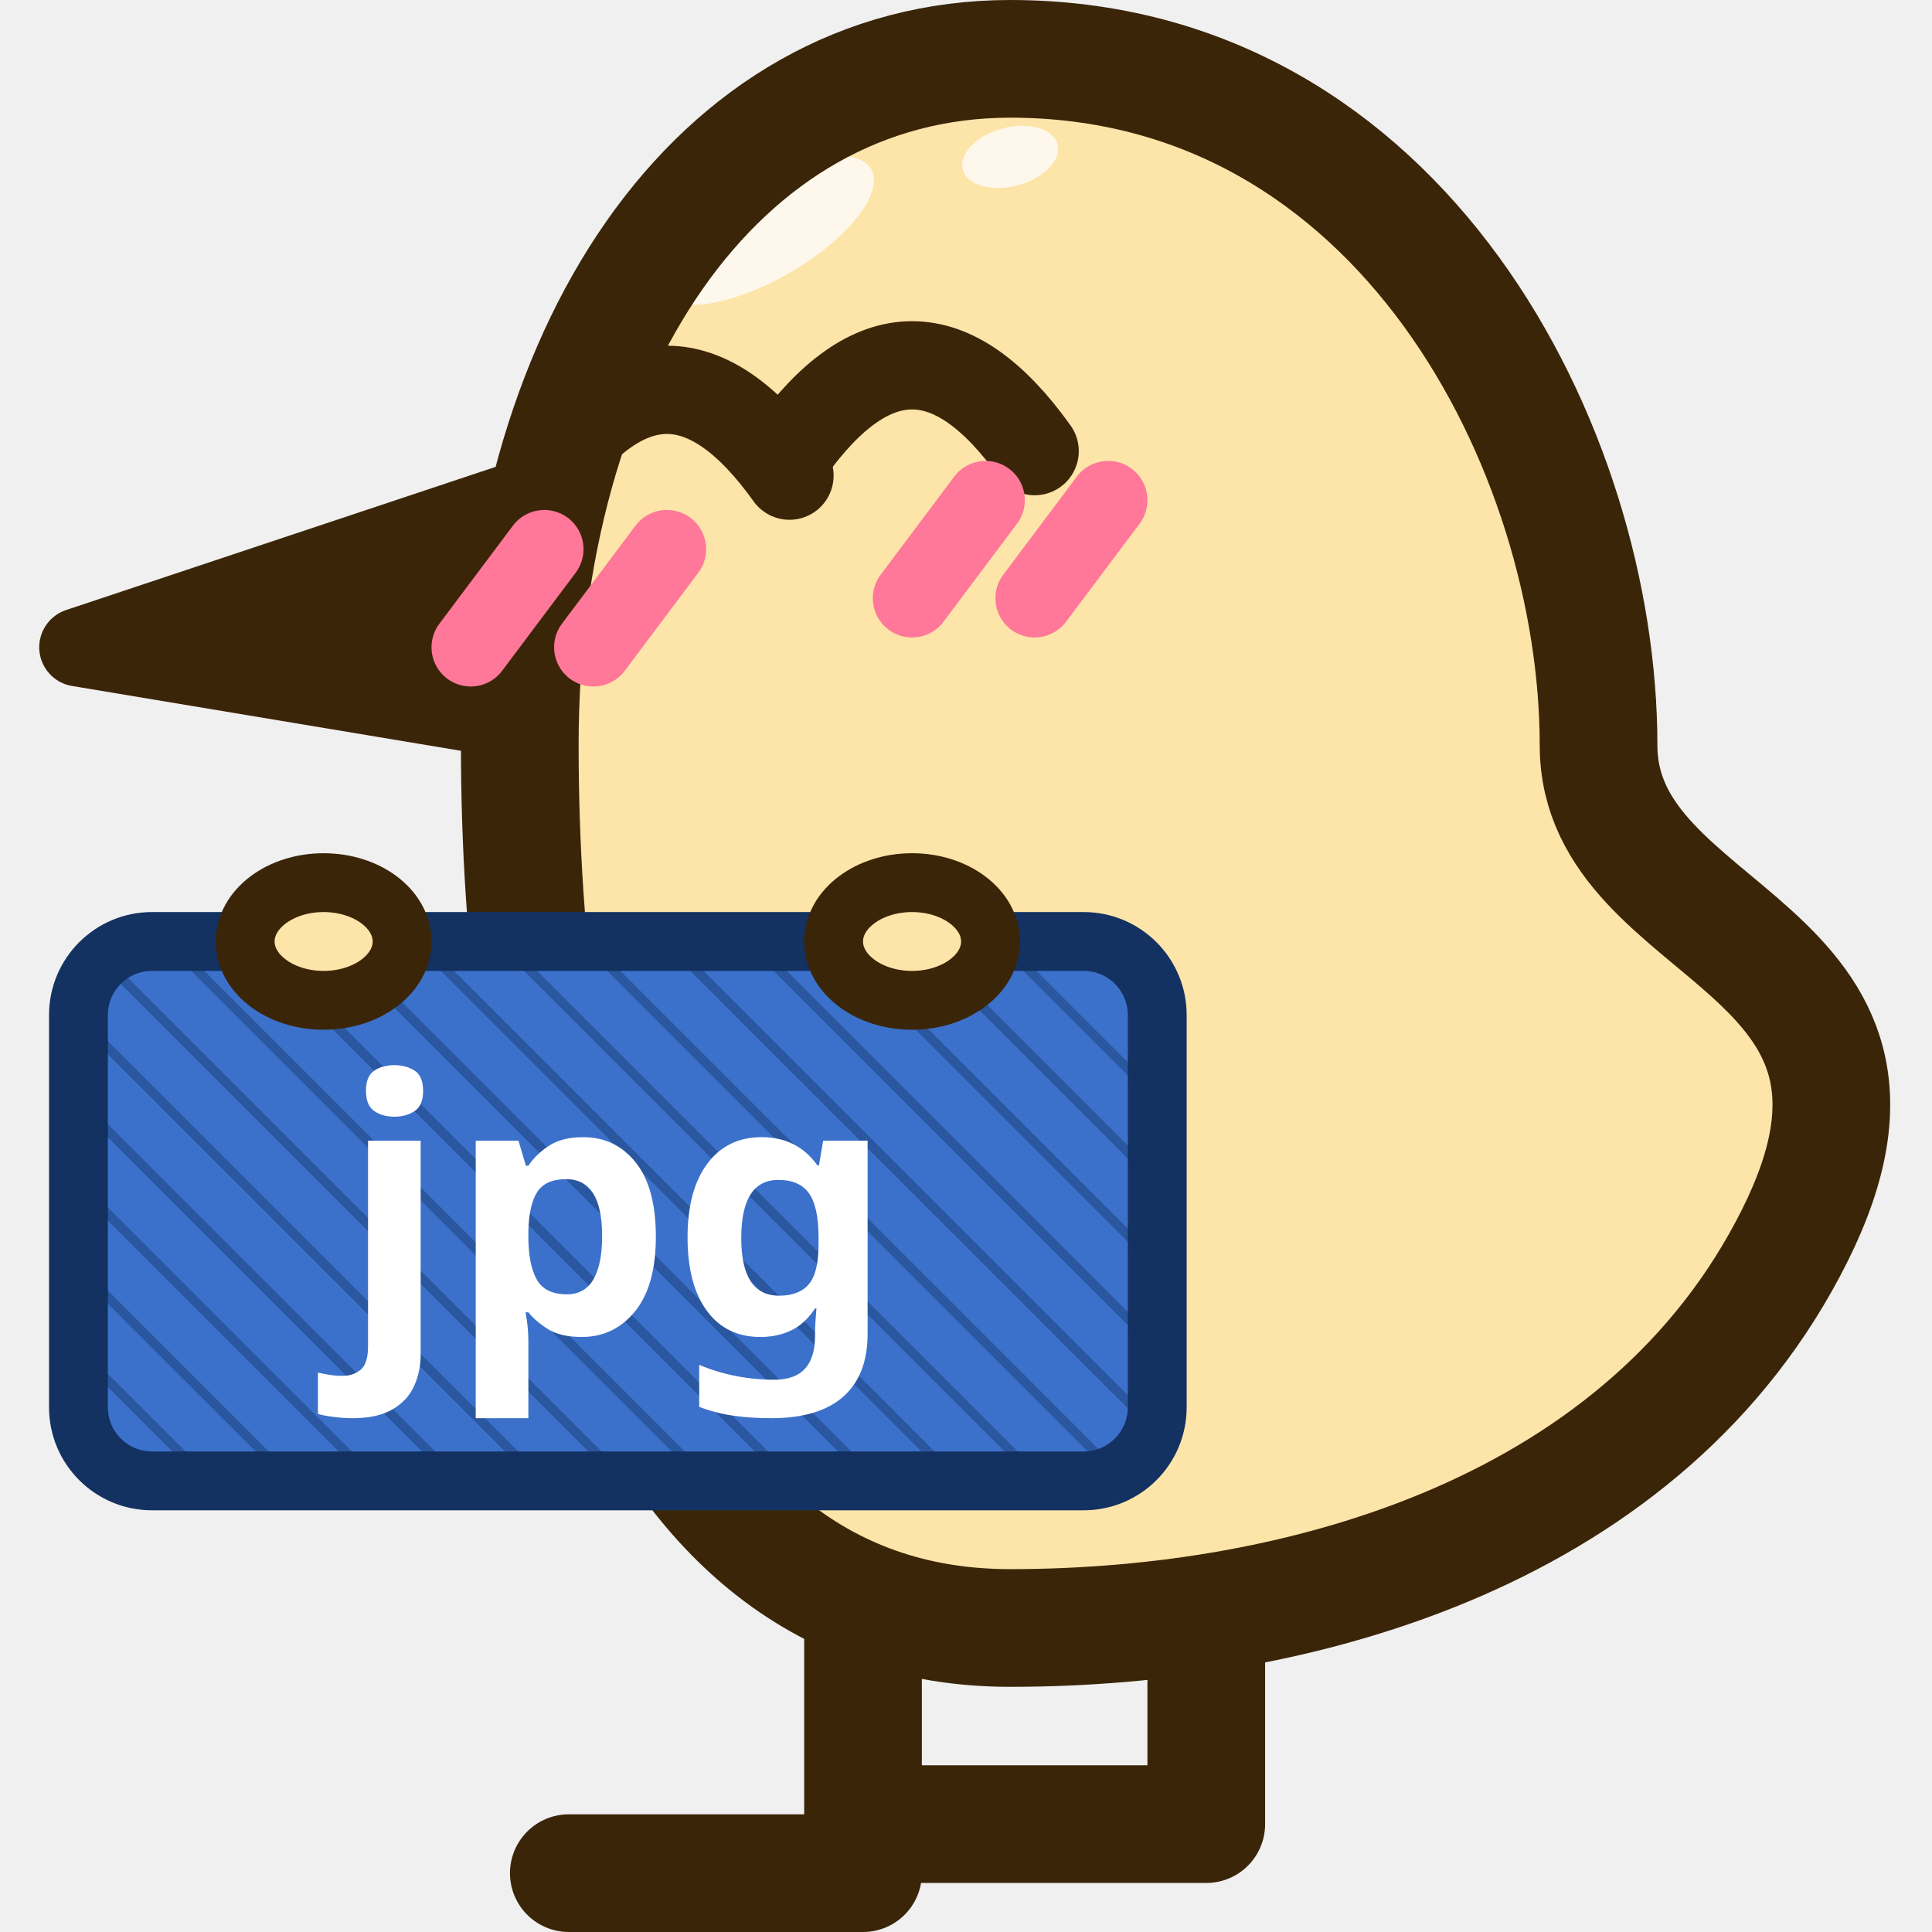
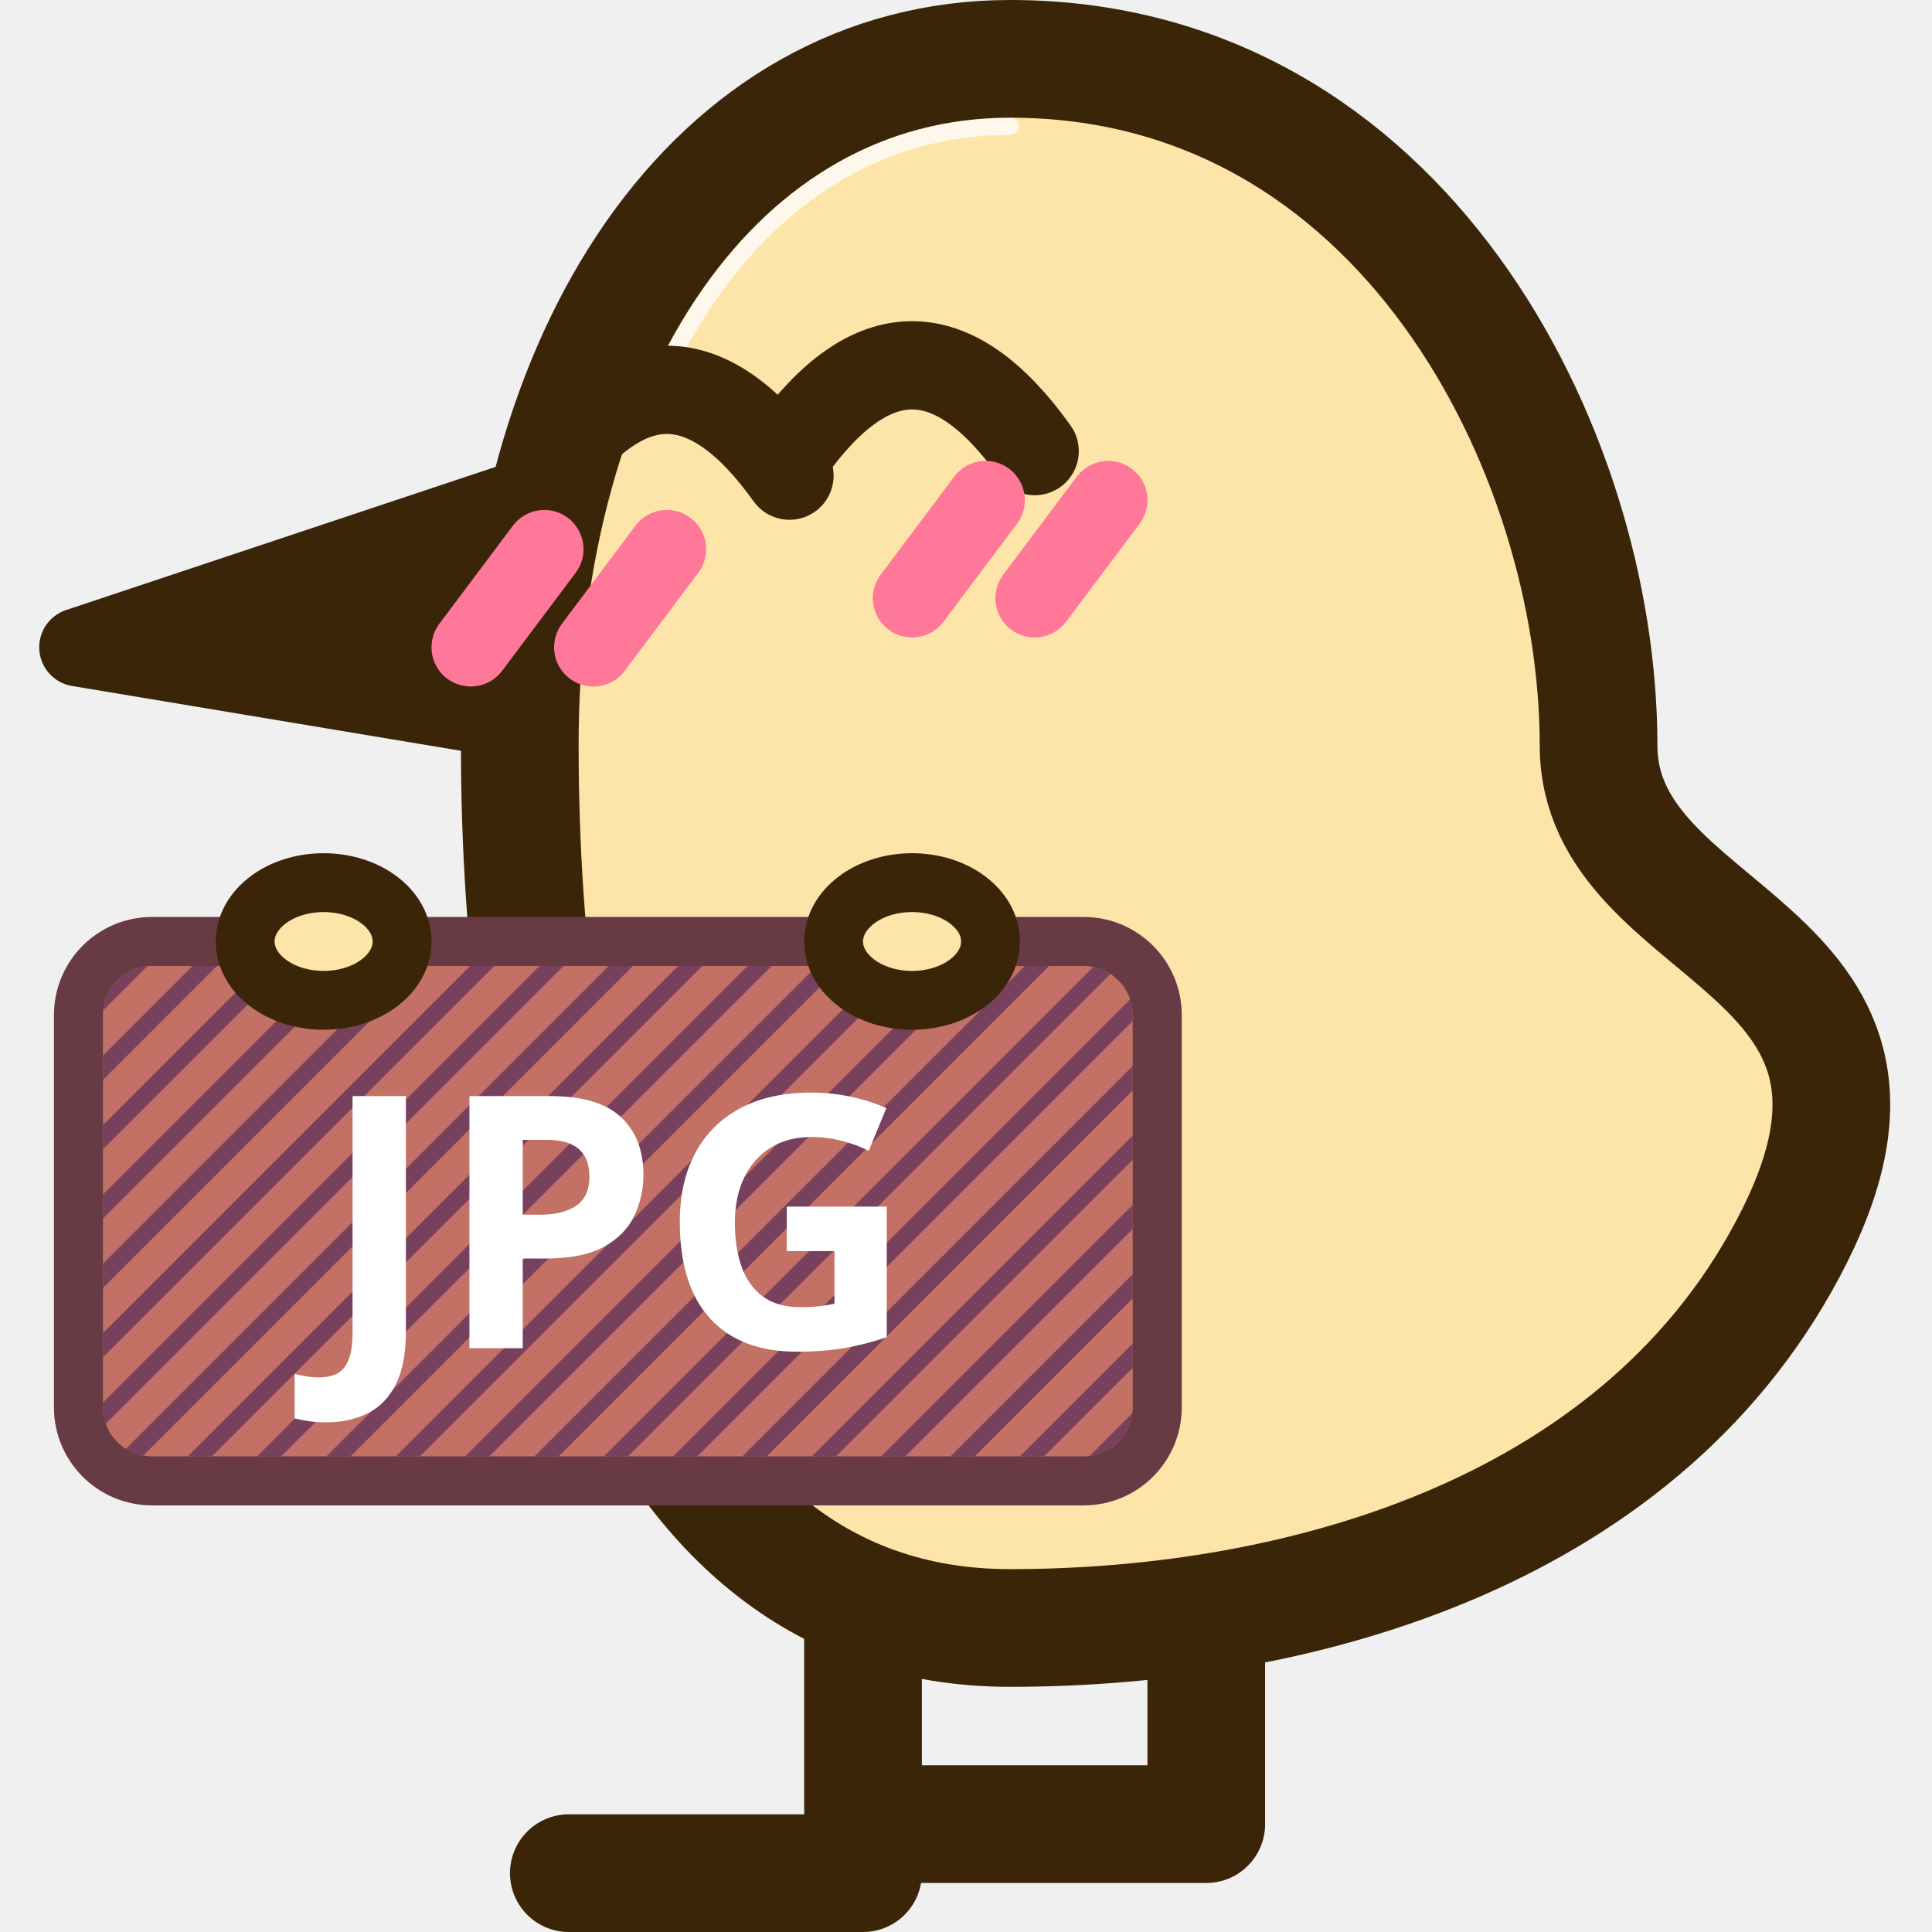
<svg xmlns="http://www.w3.org/2000/svg" viewBox="14 68 394 394" width="100%" height="100%">
  <style>
    @font-face {
-       font-family: 'Nunito';
-       src: url('./Nunito/Nunito-ExtraBold.ttf');
+       font-family: 'Quicksand';
+       src: url('../../format-template/Quicksand/Quicksand-Bold.ttf');
    }
    .format-text {
-       font-family: 'Nunito', sans-serif;
-       font-weight: 800;
+       font-family: 'Quicksand', sans-serif;
+       font-weight: 700;
      text-anchor: middle;
      dominant-baseline: central;
    }
  </style>
  <defs>
    <path id="body-path-k" d="M 220 80 C 300 80, 340 160, 340 220 C 340 260, 410 260, 380 320 C 350 380, 280 400, 220 400 C 140 400, 120 300, 120 220 C 120 140, 160 80, 220 80 Z" />
+     <clipPath id="body-clip">
+       <use href="#body-path-k" />
+     </clipPath>
    <clipPath id="sign-inner-clip">
-       <rect x="0" y="0" width="220" height="110" rx="15" />
+       <rect x="5" y="5" width="210" height="100" rx="10" />
    </clipPath>
-     <pattern id="sign-grill" width="12" height="12" patternUnits="userSpaceOnUse" patternTransform="rotate(-45)">
-       <line x1="0" y1="0" x2="0" y2="12" stroke="#133161" stroke-width="3.8" stroke-opacity="0.40" />
+     <pattern id="sign-grill" width="10" height="10" patternUnits="userSpaceOnUse" patternTransform="rotate(45)">
+       <line x1="0" y1="0" x2="0" y2="10" stroke="#77405C" stroke-width="7" />
    </pattern>
  </defs>
  <path d="M 260 380 L 260 440 L 200 440" fill="none" stroke="#3B2508" stroke-width="24" stroke-linecap="round" stroke-linejoin="round" />
  <path d="M 190 390 L 190 450 L 130 450" fill="none" stroke="#3B2508" stroke-width="24" stroke-linecap="round" stroke-linejoin="round" />
  <use href="#body-path-k" fill="#FDE4A9" />
-   <g fill="#fef8ec">
-     <ellipse cx="170" cy="115" rx="25" ry="10" transform="rotate(-30 170 115)" />
-     <ellipse cx="220" cy="100" rx="10" ry="6" transform="rotate(-15 220 100)" />
+   <g clip-path="url(#body-clip)">
+     <path fill="none" stroke="#fef8ec" stroke-width="3.5" stroke-linecap="round" d="M 148.69 145.47 L 150.68 141.40 L 152.76 137.49 L 154.95 133.73 L 157.24 130.13 L 159.62 126.68 L 162.09 123.40 L 164.65 120.28 L 167.30 117.33 L 170.03 114.54 L 172.83 111.93 L 175.71 109.48 L 178.67 107.21 L 181.70 105.11 L 184.80 103.19 L 187.98 101.43 L 191.22 99.86 L 194.54 98.45 L 197.93 97.23 L 201.41 96.18 L 204.95 95.32 L 208.59 94.64 L 212.30 94.15 L 216.11 93.85 L 220.00 93.75" />
  </g>
  <use href="#body-path-k" fill="none" stroke="#3B2508" stroke-width="24" stroke-linejoin="round" />
  <path d="M 120 170 L 30 200 L 120 215 Z" fill="#3B2508" stroke="#3B2508" stroke-width="16" stroke-linejoin="round" />
  <g fill="none" stroke="#3B2508" stroke-width="18" stroke-linecap="round">
    <path d="M 125 165 Q 150 130 175 165" />
    <path d="M 175 160 Q 200 125 225 160" />
  </g>
  <g stroke="#FF7799" stroke-width="16" stroke-linecap="round">
    <path d="M 110 200 L 125 180" />
    <path d="M 135 200 L 150 180" />
    <path d="M 200 190 L 215 170" />
    <path d="M 225 190 L 240 170" />
  </g>
  <g transform="translate(30, 260)">
-     <rect x="0" y="0" width="220" height="110" rx="15" fill="#3B71CA" stroke="#133161" stroke-width="12" />
+     <rect x="0" y="0" width="220" height="110" rx="15" fill="#C37165" />
    <g clip-path="url(#sign-inner-clip)">
      <rect x="0" y="0" width="220" height="110" fill="url(#sign-grill)" />
    </g>
-     <text x="110" y="52.0" class="format-text" fill="#fff" font-size="72px">jpg</text>
+     <rect x="0" y="0" width="220" height="110" rx="15" fill="none" stroke="#683B44" stroke-width="10" />
+     <text x="110" y="55" class="format-text" fill="#fff" font-size="72px">JPG</text>
  </g>
  <g fill="#FDE4A9" stroke="#3B2508" stroke-width="12">
    <ellipse cx="80" cy="260" rx="16" ry="12" />
    <ellipse cx="200" cy="260" rx="16" ry="12" />
  </g>
</svg>
